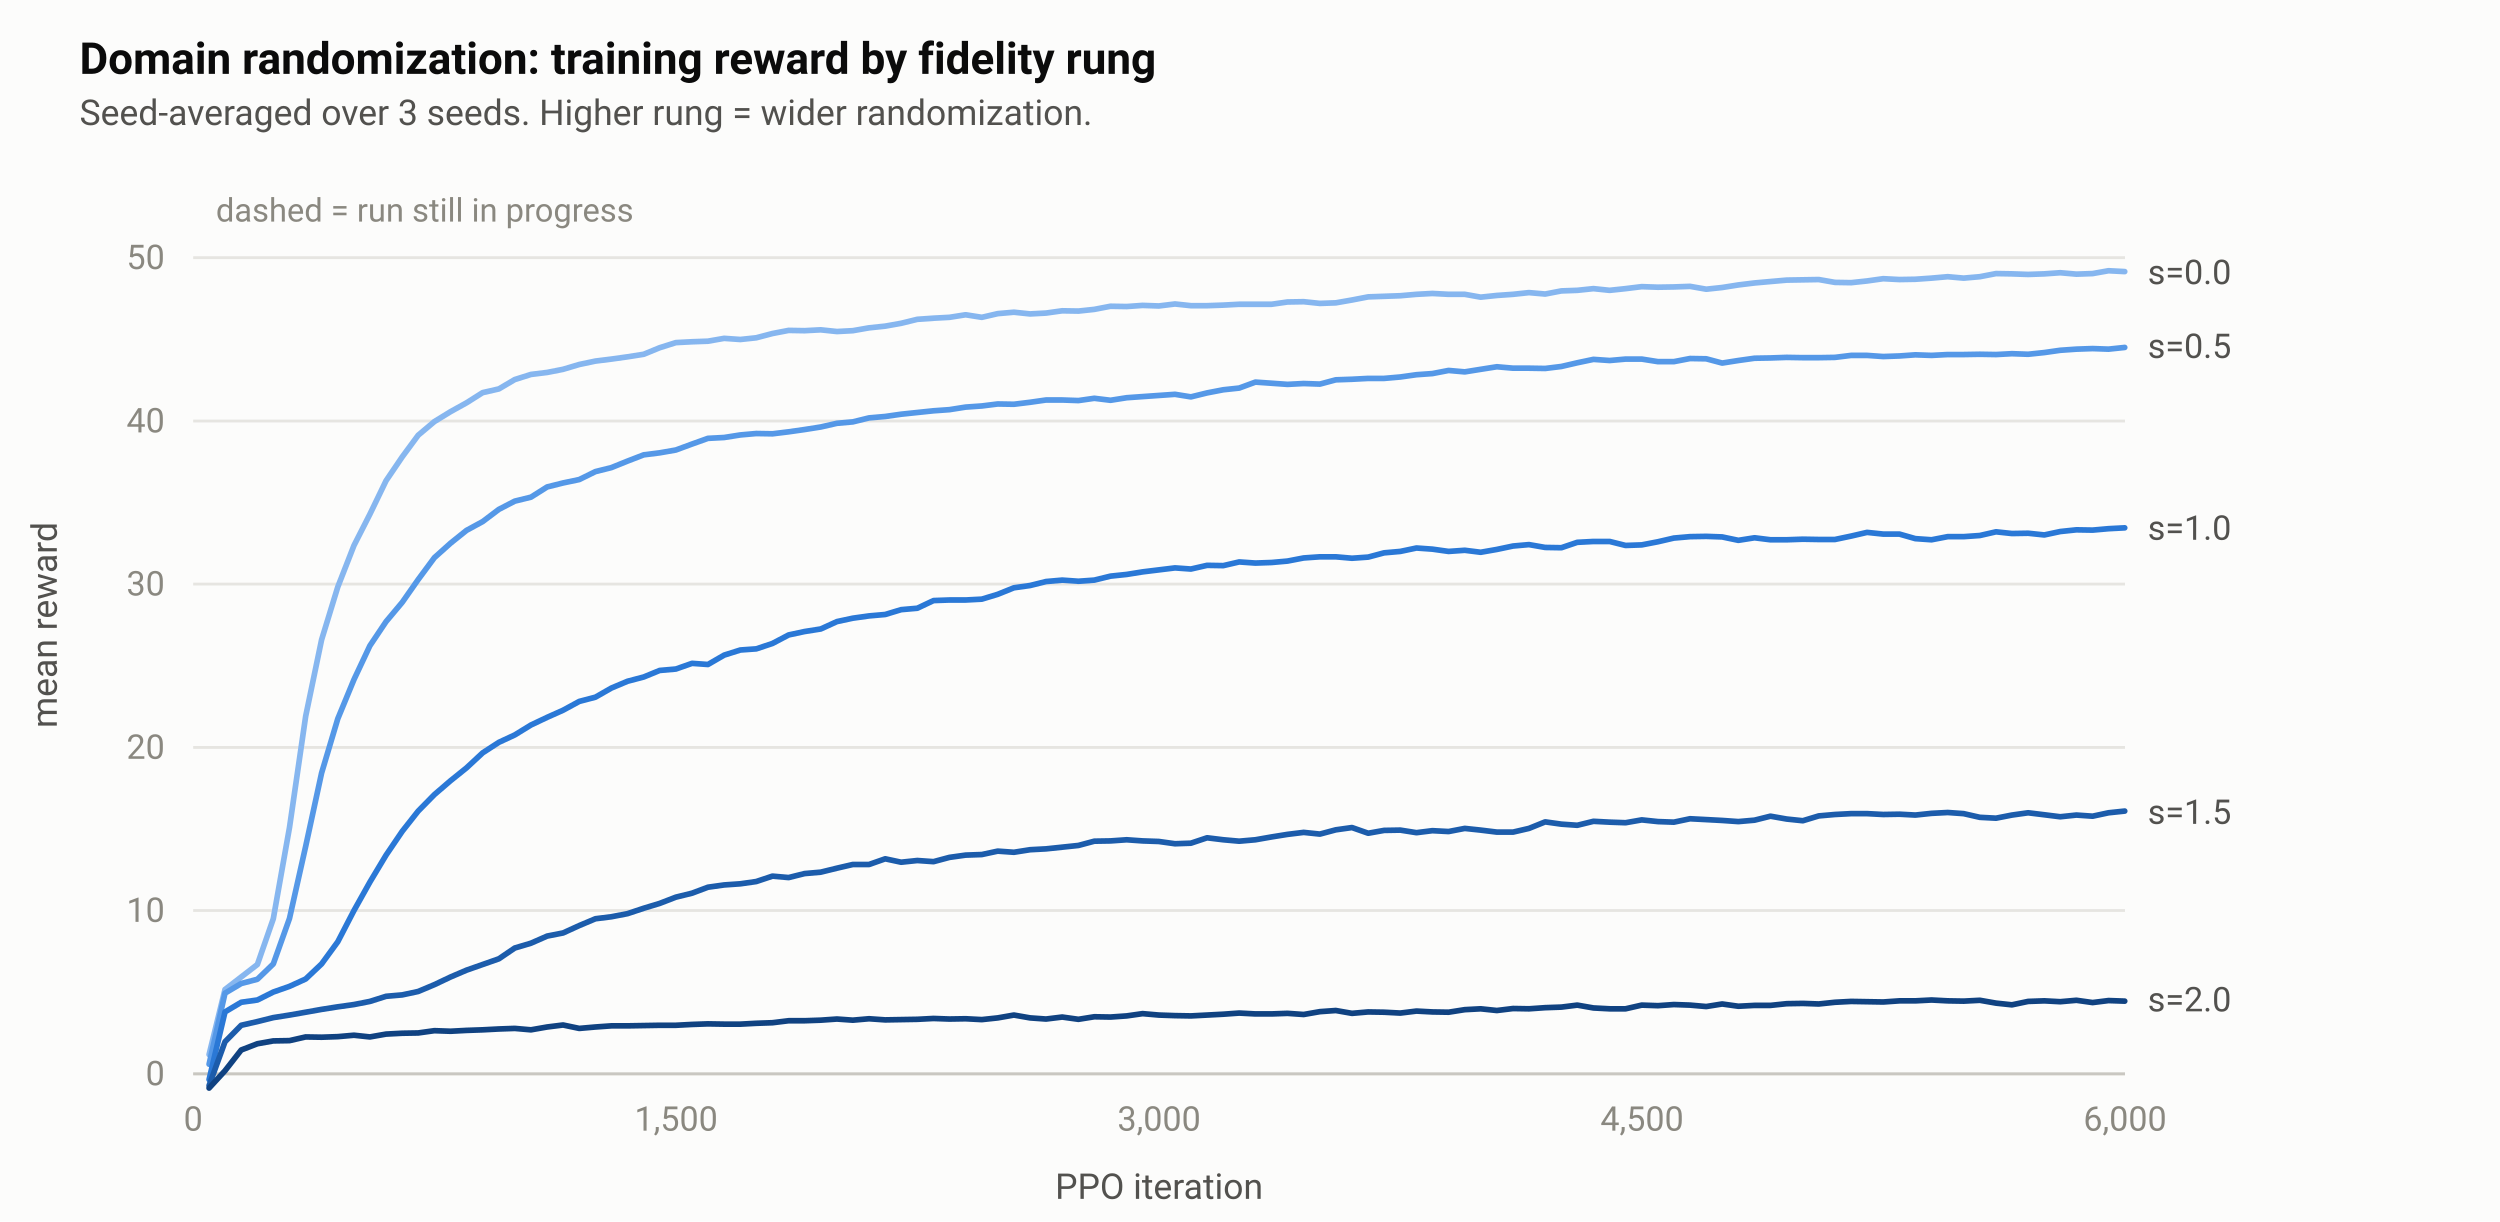
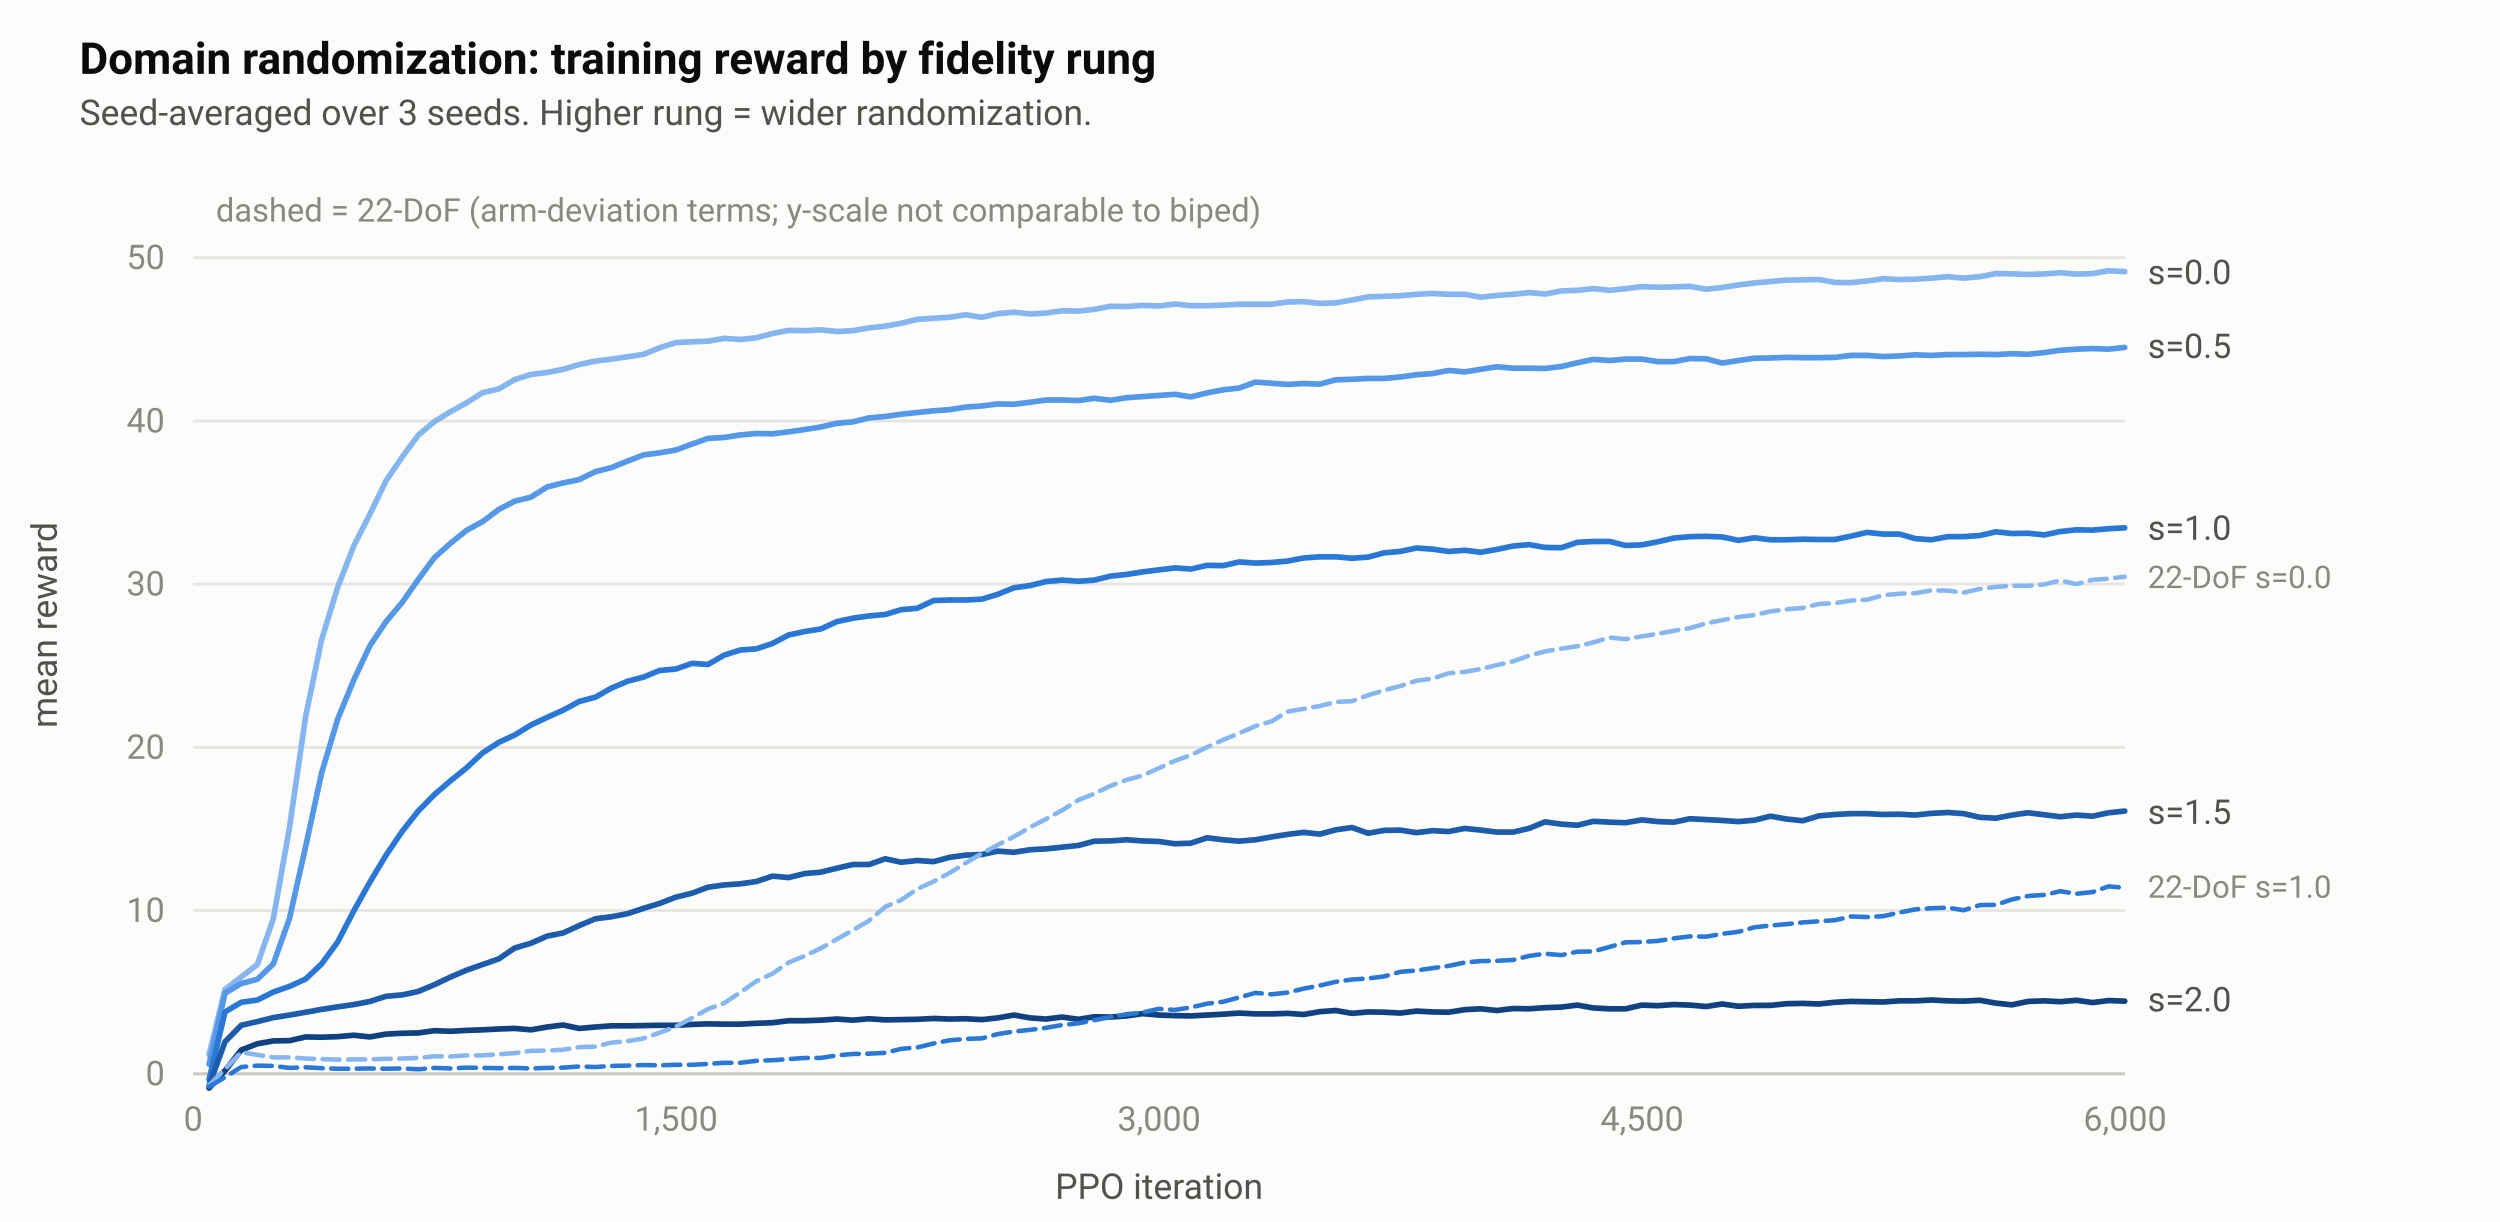
<svg xmlns="http://www.w3.org/2000/svg" width="880" height="430" viewBox="0 0 880 430" role="img">
  <rect width="880" height="430" fill="#fcfcfb" />
  <text x="28" y="26" font-size="15.5" font-weight="600" fill="#0b0b0b" font-family="ui-sans-serif,-apple-system,'Segoe UI',Roboto,Helvetica,Arial,sans-serif">Domain randomization: training reward by fidelity rung</text>
  <text x="28" y="44" font-size="12.5" fill="#52514e" font-family="ui-sans-serif,-apple-system,'Segoe UI',Roboto,Helvetica,Arial,sans-serif">Seed-averaged over 3 seeds. Higher rung = wider randomization.</text>
  <line x1="68" y1="378.0" x2="748" y2="378.0" stroke="#e6e5e1" stroke-width="1" />
  <text x="58" y="382.0" text-anchor="end" font-size="12" fill="#8a8880" font-family="ui-sans-serif,-apple-system,'Segoe UI',Roboto,Helvetica,Arial,sans-serif">0</text>
  <line x1="68" y1="320.5" x2="748" y2="320.5" stroke="#e6e5e1" stroke-width="1" />
  <text x="58" y="324.5" text-anchor="end" font-size="12" fill="#8a8880" font-family="ui-sans-serif,-apple-system,'Segoe UI',Roboto,Helvetica,Arial,sans-serif">10</text>
  <line x1="68" y1="263.1" x2="748" y2="263.1" stroke="#e6e5e1" stroke-width="1" />
  <text x="58" y="267.1" text-anchor="end" font-size="12" fill="#8a8880" font-family="ui-sans-serif,-apple-system,'Segoe UI',Roboto,Helvetica,Arial,sans-serif">20</text>
  <line x1="68" y1="205.6" x2="748" y2="205.6" stroke="#e6e5e1" stroke-width="1" />
  <text x="58" y="209.6" text-anchor="end" font-size="12" fill="#8a8880" font-family="ui-sans-serif,-apple-system,'Segoe UI',Roboto,Helvetica,Arial,sans-serif">30</text>
  <line x1="68" y1="148.2" x2="748" y2="148.2" stroke="#e6e5e1" stroke-width="1" />
  <text x="58" y="152.2" text-anchor="end" font-size="12" fill="#8a8880" font-family="ui-sans-serif,-apple-system,'Segoe UI',Roboto,Helvetica,Arial,sans-serif">40</text>
  <line x1="68" y1="90.7" x2="748" y2="90.7" stroke="#e6e5e1" stroke-width="1" />
  <text x="58" y="94.7" text-anchor="end" font-size="12" fill="#8a8880" font-family="ui-sans-serif,-apple-system,'Segoe UI',Roboto,Helvetica,Arial,sans-serif">50</text>
  <text x="68.0" y="398" text-anchor="middle" font-size="12" fill="#8a8880" font-family="ui-sans-serif,-apple-system,'Segoe UI',Roboto,Helvetica,Arial,sans-serif">0</text>
  <text x="238.0" y="398" text-anchor="middle" font-size="12" fill="#8a8880" font-family="ui-sans-serif,-apple-system,'Segoe UI',Roboto,Helvetica,Arial,sans-serif">1,500</text>
  <text x="408.0" y="398" text-anchor="middle" font-size="12" fill="#8a8880" font-family="ui-sans-serif,-apple-system,'Segoe UI',Roboto,Helvetica,Arial,sans-serif">3,000</text>
  <text x="578.0" y="398" text-anchor="middle" font-size="12" fill="#8a8880" font-family="ui-sans-serif,-apple-system,'Segoe UI',Roboto,Helvetica,Arial,sans-serif">4,500</text>
  <text x="748.0" y="398" text-anchor="middle" font-size="12" fill="#8a8880" font-family="ui-sans-serif,-apple-system,'Segoe UI',Roboto,Helvetica,Arial,sans-serif">6,000</text>
  <line x1="68" y1="378" x2="748" y2="378" stroke="#c9c7c1" stroke-width="1" />
  <text x="408" y="422" text-anchor="middle" font-size="12.5" fill="#52514e" font-family="ui-sans-serif,-apple-system,'Segoe UI',Roboto,Helvetica,Arial,sans-serif">PPO iteration</text>
  <text transform="translate(20,220) rotate(-90)" text-anchor="middle" font-size="12.5" fill="#52514e" font-family="ui-sans-serif,-apple-system,'Segoe UI',Roboto,Helvetica,Arial,sans-serif">mean reward</text>
  <path d="M73.6,371.2 L79.2,348.3 L84.9,343.9 L90.6,339.5 L96.2,323.4 L101.9,291.3 L107.6,252.1 L113.2,225.2 L118.9,206.6 L124.6,192.0 L130.2,181.0 L135.9,169.2 L141.6,160.8 L147.2,153.2 L152.9,148.4 L158.6,144.9 L164.2,141.8 L169.9,138.2 L175.6,136.9 L181.2,133.6 L186.9,131.8 L192.6,131.1 L198.2,130.0 L203.9,128.3 L209.6,127.1 L215.2,126.4 L220.9,125.6 L226.6,124.7 L232.2,122.4 L237.9,120.6 L243.6,120.3 L249.2,120.1 L254.9,119.1 L260.6,119.5 L266.2,118.9 L271.9,117.4 L277.6,116.3 L283.2,116.4 L288.9,116.1 L294.6,116.7 L300.2,116.4 L305.9,115.4 L311.6,114.8 L317.2,113.8 L322.9,112.4 L328.6,112.0 L334.2,111.7 L339.9,110.8 L345.6,111.7 L351.2,110.4 L356.9,109.9 L362.6,110.5 L368.2,110.2 L373.9,109.4 L379.6,109.5 L385.2,108.9 L390.9,107.8 L396.6,107.9 L402.2,107.5 L407.9,107.7 L413.6,107.0 L419.2,107.6 L424.9,107.6 L430.6,107.4 L436.2,107.1 L441.9,107.1 L447.6,107.1 L453.2,106.3 L458.9,106.2 L464.6,106.8 L470.2,106.6 L475.9,105.6 L481.6,104.5 L487.2,104.3 L492.9,104.1 L498.6,103.6 L504.2,103.3 L509.9,103.6 L515.6,103.6 L521.2,104.6 L526.9,104.0 L532.6,103.6 L538.2,103.0 L543.9,103.5 L549.6,102.4 L555.2,102.2 L560.9,101.6 L566.6,102.2 L572.2,101.6 L577.9,100.9 L583.6,101.1 L589.2,101.0 L594.9,100.8 L600.6,101.8 L606.2,101.2 L611.9,100.3 L617.6,99.6 L623.2,99.1 L628.9,98.6 L634.6,98.5 L640.2,98.4 L645.9,99.4 L651.6,99.5 L657.2,98.9 L662.9,98.1 L668.6,98.4 L674.2,98.3 L679.9,97.9 L685.6,97.4 L691.2,97.9 L696.9,97.4 L702.6,96.3 L708.2,96.4 L713.9,96.6 L719.6,96.4 L725.2,96.0 L730.9,96.5 L736.6,96.3 L742.2,95.3 L747.9,95.6" fill="none" stroke="#86b6ef" stroke-width="2" stroke-linejoin="round" stroke-linecap="round" opacity="1.0" />
  <text x="756" y="100" font-size="12" fill="#52514e" font-family="ui-sans-serif,-apple-system,'Segoe UI',Roboto,Helvetica,Arial,sans-serif">s=0.0</text>
  <path d="M73.6,374.6 L79.2,349.6 L84.9,346.2 L90.6,344.7 L96.2,339.3 L101.9,323.3 L107.6,297.9 L113.2,272.1 L118.9,253.0 L124.6,239.2 L130.2,227.3 L135.9,218.8 L141.6,212.0 L147.2,204.0 L152.9,196.3 L158.6,191.2 L164.2,186.7 L169.9,183.6 L175.6,179.3 L181.2,176.4 L186.9,175.0 L192.6,171.4 L198.2,170.0 L203.9,168.8 L209.6,166.0 L215.2,164.6 L220.9,162.3 L226.6,160.1 L232.2,159.4 L237.9,158.4 L243.6,156.3 L249.2,154.3 L254.9,154.0 L260.6,153.1 L266.2,152.6 L271.9,152.7 L277.6,152.0 L283.2,151.2 L288.9,150.3 L294.6,149.0 L300.2,148.5 L305.9,147.1 L311.6,146.6 L317.2,145.8 L322.9,145.2 L328.6,144.6 L334.2,144.2 L339.9,143.3 L345.6,142.9 L351.2,142.2 L356.9,142.3 L362.6,141.6 L368.2,140.8 L373.9,140.8 L379.6,141.0 L385.2,140.2 L390.9,140.9 L396.6,140.0 L402.2,139.6 L407.9,139.2 L413.6,138.8 L419.2,139.7 L424.9,138.3 L430.6,137.2 L436.2,136.6 L441.9,134.5 L447.6,134.9 L453.2,135.3 L458.9,135.0 L464.6,135.2 L470.2,133.7 L475.9,133.5 L481.6,133.2 L487.2,133.2 L492.9,132.7 L498.6,131.9 L504.2,131.5 L509.9,130.4 L515.6,130.9 L521.2,130.0 L526.9,129.1 L532.6,129.6 L538.2,129.6 L543.9,129.7 L549.6,129.0 L555.2,127.7 L560.9,126.5 L566.6,126.9 L572.2,126.4 L577.9,126.4 L583.6,127.3 L589.2,127.3 L594.9,126.2 L600.6,126.3 L606.2,127.8 L611.9,126.9 L617.6,126.1 L623.2,126.0 L628.9,125.8 L634.6,125.9 L640.2,125.9 L645.9,125.8 L651.6,125.1 L657.2,125.1 L662.9,125.5 L668.6,125.3 L674.2,124.9 L679.9,125.1 L685.6,124.8 L691.2,124.8 L696.9,124.7 L702.6,124.8 L708.2,124.5 L713.9,124.7 L719.6,124.1 L725.2,123.3 L730.9,122.9 L736.6,122.7 L742.2,122.9 L747.9,122.3" fill="none" stroke="#5598e7" stroke-width="2" stroke-linejoin="round" stroke-linecap="round" opacity="1.0" />
  <text x="756" y="126" font-size="12" fill="#52514e" font-family="ui-sans-serif,-apple-system,'Segoe UI',Roboto,Helvetica,Arial,sans-serif">s=0.5</text>
  <path d="M73.6,380.0 L79.2,356.2 L84.9,352.8 L90.6,352.0 L96.2,349.2 L101.9,347.2 L107.6,344.6 L113.2,339.3 L118.9,331.5 L124.6,320.5 L130.2,310.5 L135.9,301.0 L141.6,292.6 L147.2,285.5 L152.9,279.7 L158.6,274.8 L164.2,270.3 L169.9,265.0 L175.6,261.3 L181.2,258.7 L186.9,255.2 L192.6,252.5 L198.2,250.0 L203.9,246.9 L209.6,245.4 L215.2,242.2 L220.9,239.8 L226.6,238.3 L232.2,236.0 L237.9,235.5 L243.6,233.5 L249.2,233.9 L254.9,230.6 L260.6,228.8 L266.2,228.4 L271.9,226.5 L277.6,223.5 L283.2,222.3 L288.9,221.4 L294.6,218.8 L300.2,217.6 L305.9,216.8 L311.6,216.3 L317.2,214.6 L322.9,214.1 L328.6,211.4 L334.2,211.2 L339.9,211.2 L345.6,210.9 L351.2,209.2 L356.9,206.9 L362.6,206.1 L368.2,204.7 L373.9,204.2 L379.6,204.6 L385.2,204.2 L390.9,202.8 L396.6,202.2 L402.2,201.3 L407.9,200.6 L413.6,199.9 L419.2,200.3 L424.9,199.0 L430.6,199.1 L436.2,197.8 L441.9,198.2 L447.6,198.0 L453.2,197.5 L458.9,196.4 L464.6,196.0 L470.2,196.0 L475.9,196.5 L481.6,196.1 L487.2,194.6 L492.9,194.1 L498.6,192.9 L504.2,193.3 L509.9,194.1 L515.6,193.7 L521.2,194.4 L526.9,193.4 L532.6,192.2 L538.2,191.7 L543.9,192.7 L549.6,192.8 L555.2,190.9 L560.9,190.6 L566.6,190.6 L572.2,192.0 L577.9,191.8 L583.6,190.7 L589.2,189.4 L594.9,188.9 L600.6,188.8 L606.2,189.0 L611.9,190.2 L617.6,189.3 L623.2,190.0 L628.9,190.0 L634.6,189.8 L640.2,189.9 L645.9,189.9 L651.6,188.7 L657.2,187.4 L662.9,188.0 L668.6,188.0 L674.2,189.6 L679.9,190.0 L685.6,188.9 L691.2,188.9 L696.9,188.5 L702.6,187.2 L708.2,187.8 L713.9,187.7 L719.6,188.3 L725.2,187.1 L730.9,186.5 L736.6,186.6 L742.2,186.1 L747.9,185.8" fill="none" stroke="#2a78d6" stroke-width="2" stroke-linejoin="round" stroke-linecap="round" opacity="1.0" />
  <text x="756" y="190" font-size="12" fill="#52514e" font-family="ui-sans-serif,-apple-system,'Segoe UI',Roboto,Helvetica,Arial,sans-serif">s=1.0</text>
  <path d="M73.6,382.1 L79.2,366.7 L84.9,360.9 L90.6,359.6 L96.2,358.2 L101.9,357.3 L107.6,356.3 L113.2,355.3 L118.9,354.4 L124.6,353.6 L130.2,352.5 L135.9,350.7 L141.6,350.2 L147.2,349.0 L152.9,346.6 L158.6,343.9 L164.2,341.5 L169.9,339.5 L175.6,337.5 L181.2,333.7 L186.9,332.0 L192.6,329.5 L198.2,328.4 L203.9,325.8 L209.6,323.4 L215.2,322.7 L220.9,321.6 L226.6,319.7 L232.2,318.0 L237.9,315.8 L243.6,314.4 L249.2,312.3 L254.9,311.5 L260.6,311.1 L266.2,310.3 L271.9,308.4 L277.6,308.9 L283.2,307.5 L288.9,307.0 L294.6,305.6 L300.2,304.3 L305.9,304.3 L311.6,302.3 L317.2,303.5 L322.9,302.9 L328.6,303.3 L334.2,301.8 L339.9,301.0 L345.6,300.8 L351.2,299.6 L356.9,300.0 L362.6,299.1 L368.2,298.8 L373.9,298.2 L379.6,297.6 L385.2,296.1 L390.9,296.0 L396.6,295.6 L402.2,296.0 L407.9,296.2 L413.6,297.0 L419.2,296.8 L424.9,294.9 L430.6,295.6 L436.2,296.1 L441.9,295.6 L447.6,294.6 L453.2,293.7 L458.9,293.0 L464.6,293.6 L470.2,292.1 L475.9,291.3 L481.6,293.3 L487.2,292.3 L492.9,292.2 L498.6,293.1 L504.2,292.4 L509.9,292.7 L515.6,291.6 L521.2,292.2 L526.9,292.9 L532.6,292.9 L538.2,291.6 L543.9,289.3 L549.6,290.1 L555.2,290.5 L560.9,289.1 L566.6,289.4 L572.2,289.6 L577.9,288.6 L583.6,289.2 L589.2,289.4 L594.9,288.2 L600.6,288.5 L606.2,288.8 L611.9,289.2 L617.6,288.7 L623.2,287.3 L628.9,288.3 L634.6,288.9 L640.2,287.2 L645.9,286.7 L651.6,286.4 L657.2,286.4 L662.9,286.7 L668.6,286.6 L674.2,286.9 L679.9,286.3 L685.6,286.0 L691.2,286.4 L696.9,287.7 L702.6,288.0 L708.2,286.9 L713.9,286.1 L719.6,286.8 L725.2,287.5 L730.9,286.9 L736.6,287.3 L742.2,286.1 L747.9,285.5" fill="none" stroke="#1c5cab" stroke-width="2" stroke-linejoin="round" stroke-linecap="round" opacity="1.0" />
  <text x="756" y="290" font-size="12" fill="#52514e" font-family="ui-sans-serif,-apple-system,'Segoe UI',Roboto,Helvetica,Arial,sans-serif">s=1.5</text>
  <path d="M73.6,383.0 L79.2,376.9 L84.9,369.6 L90.6,367.4 L96.2,366.4 L101.9,366.3 L107.6,365.0 L113.2,365.1 L118.9,364.9 L124.6,364.4 L130.2,365.0 L135.9,364.0 L141.6,363.7 L147.2,363.6 L152.9,362.8 L158.6,363.0 L164.2,362.7 L169.9,362.5 L175.6,362.2 L181.2,362.0 L186.9,362.5 L192.6,361.5 L198.2,360.8 L203.9,362.0 L209.6,361.5 L215.2,361.1 L220.9,361.1 L226.6,361.0 L232.2,360.9 L237.9,360.9 L243.6,360.6 L249.2,360.4 L254.9,360.5 L260.6,360.5 L266.2,360.2 L271.9,360.0 L277.6,359.3 L283.2,359.3 L288.9,359.1 L294.6,358.7 L300.2,359.1 L305.9,358.6 L311.6,359.0 L317.2,358.9 L322.9,358.8 L328.6,358.5 L334.2,358.7 L339.9,358.6 L345.6,358.9 L351.2,358.3 L356.9,357.3 L362.6,358.3 L368.2,358.7 L373.9,358.0 L379.6,358.8 L385.2,357.9 L390.9,358.0 L396.6,357.6 L402.2,356.8 L407.9,357.3 L413.6,357.5 L419.2,357.6 L424.9,357.3 L430.6,357.0 L436.2,356.6 L441.9,356.9 L447.6,356.9 L453.2,356.7 L458.9,357.1 L464.6,356.1 L470.2,355.7 L475.9,356.7 L481.6,356.2 L487.2,356.3 L492.9,356.6 L498.6,355.9 L504.2,356.2 L509.9,356.3 L515.6,355.4 L521.2,355.1 L526.9,355.7 L532.6,355.0 L538.2,355.1 L543.9,354.7 L549.6,354.5 L555.2,353.8 L560.9,354.8 L566.6,355.1 L572.2,355.1 L577.9,353.8 L583.6,354.0 L589.2,353.6 L594.9,353.8 L600.6,354.3 L606.2,353.4 L611.9,354.2 L617.6,353.9 L623.2,353.9 L628.9,353.3 L634.6,353.2 L640.2,353.4 L645.9,352.8 L651.6,352.5 L657.2,352.6 L662.9,352.7 L668.6,352.3 L674.2,352.3 L679.9,352.0 L685.6,352.3 L691.2,352.4 L696.9,352.1 L702.6,353.1 L708.2,353.7 L713.9,352.5 L719.6,352.3 L725.2,352.6 L730.9,352.1 L736.6,352.9 L742.2,352.2 L747.9,352.4" fill="none" stroke="#104281" stroke-width="2" stroke-linejoin="round" stroke-linecap="round" opacity="1.0" />
  <text x="756" y="356" font-size="12" fill="#52514e" font-family="ui-sans-serif,-apple-system,'Segoe UI',Roboto,Helvetica,Arial,sans-serif">s=2.0</text>
-   <text x="76" y="78" font-size="11.5" fill="#8a8880" font-family="ui-sans-serif,-apple-system,'Segoe UI',Roboto,Helvetica,Arial,sans-serif">dashed = run still in progress</text>
+   <text x="76" y="78" font-size="11.5" fill="#8a8880" font-family="ui-sans-serif,-apple-system,'Segoe UI',Roboto,Helvetica,Arial,sans-serif">dashed = 22-DoF (arm-deviation terms; y-scale not comparable to biped)</text>
+   <path d="M73.6,382.0 L79.2,376.3 L84.9,370.4 L90.6,371.3 L96.2,372.2 L101.9,372.2 L107.6,372.6 L113.2,372.8 L118.9,373.0 L124.6,372.9 L130.2,372.9 L135.9,372.7 L141.6,372.6 L147.2,372.4 L152.9,371.8 L158.6,371.9 L164.2,371.5 L169.9,371.5 L175.6,371.1 L181.2,370.7 L186.9,369.9 L192.6,369.8 L198.2,369.5 L203.9,368.6 L209.6,368.4 L215.2,367.0 L220.9,366.5 L226.6,365.5 L232.2,363.5 L237.9,361.4 L243.6,358.3 L249.2,355.2 L254.9,353.1 L260.6,349.3 L266.2,345.4 L271.9,342.7 L277.6,338.8 L283.2,336.5 L288.9,333.8 L294.6,330.6 L300.2,327.4 L305.9,324.1 L311.6,319.2 L317.2,316.8 L322.9,312.9 L328.6,310.3 L334.2,307.3 L339.9,303.8 L345.6,300.4 L351.2,297.4 L356.9,294.5 L362.6,291.2 L368.2,288.3 L373.9,285.2 L379.6,281.6 L385.2,279.4 L390.9,276.6 L396.6,274.5 L402.2,273.0 L407.9,270.4 L413.6,267.8 L419.2,265.8 L424.9,263.0 L430.6,260.4 L436.2,258.1 L441.9,255.6 L447.6,253.9 L453.2,250.5 L458.9,249.5 L464.6,248.5 L470.2,247.1 L475.9,246.8 L481.6,244.7 L487.2,243.0 L492.9,241.5 L498.6,239.6 L504.2,238.9 L509.9,237.0 L515.6,236.5 L521.2,235.5 L526.9,234.1 L532.6,232.8 L538.2,230.8 L543.9,229.3 L549.6,228.3 L555.2,227.5 L560.9,226.1 L566.6,224.4 L572.2,225.0 L577.9,224.0 L583.6,223.1 L589.2,222.0 L594.9,221.1 L600.6,219.4 L606.2,218.3 L611.9,217.2 L617.6,216.5 L623.2,215.2 L628.9,214.5 L634.6,214.0 L640.2,212.6 L645.9,212.3 L651.6,211.4 L657.2,211.1 L662.9,209.5 L668.6,209.0 L674.2,208.8 L679.9,207.8 L685.6,207.9 L691.2,208.6 L696.9,207.3 L702.6,206.6 L708.2,206.2 L713.9,206.2 L719.6,205.7 L725.2,204.3 L730.9,205.6 L736.6,204.1 L742.2,203.7 L747.9,203.0" fill="none" stroke="#86b6ef" stroke-width="1.6" stroke-linejoin="round" stroke-linecap="round" opacity="1.0" stroke-dasharray="6 3" />
+   <text x="756" y="207" font-size="11" fill="#8a8880" font-family="ui-sans-serif,-apple-system,'Segoe UI',Roboto,Helvetica,Arial,sans-serif">22-DoF s=0.0</text>
+   <path d="M73.6,382.5 L79.2,379.2 L84.9,375.6 L90.6,375.1 L96.2,375.2 L101.9,375.9 L107.6,375.7 L113.2,376.0 L118.9,376.2 L124.6,376.2 L130.2,376.1 L135.9,376.2 L141.6,376.1 L147.2,376.4 L152.9,375.9 L158.6,376.1 L164.2,375.8 L169.9,375.9 L175.6,376.0 L181.2,375.9 L186.9,376.1 L192.6,375.9 L198.2,375.8 L203.9,375.4 L209.6,375.6 L215.2,375.2 L220.9,375.1 L226.6,374.9 L232.2,375.0 L237.9,374.8 L243.6,374.8 L249.2,374.5 L254.9,374.1 L260.6,374.1 L266.2,373.4 L271.9,373.2 L277.6,372.8 L283.2,372.4 L288.9,372.4 L294.6,371.5 L300.2,371.0 L305.9,370.9 L311.6,370.6 L317.2,369.2 L322.9,368.7 L328.6,367.3 L334.2,366.2 L339.9,365.7 L345.6,365.5 L351.2,364.0 L356.9,363.1 L362.6,362.5 L368.2,361.8 L373.9,360.8 L379.6,360.2 L385.2,359.1 L390.9,358.0 L396.6,357.0 L402.2,356.4 L407.9,355.1 L413.6,355.5 L419.2,354.6 L424.9,353.3 L430.6,352.6 L436.2,351.1 L441.9,349.5 L447.6,350.0 L453.2,349.4 L458.9,348.0 L464.6,346.9 L470.2,345.6 L475.9,344.8 L481.6,344.4 L487.2,343.7 L492.9,342.1 L498.6,341.6 L504.2,340.8 L509.9,340.0 L515.6,338.8 L521.2,338.3 L526.9,338.2 L532.6,337.9 L538.2,336.5 L543.9,335.7 L549.6,336.2 L555.2,335.0 L560.9,334.9 L566.6,333.3 L572.2,331.7 L577.9,331.6 L583.6,331.2 L589.2,330.3 L594.9,329.6 L600.6,329.7 L606.2,328.7 L611.9,328.0 L617.6,326.4 L623.2,325.8 L628.9,325.3 L634.6,324.7 L640.2,324.3 L645.9,323.9 L651.6,322.6 L657.2,322.8 L662.9,322.5 L668.6,321.2 L674.2,320.1 L679.9,319.7 L685.6,319.5 L691.2,320.4 L696.9,318.6 L702.6,318.5 L708.2,316.6 L713.9,315.4 L719.6,315.0 L725.2,313.7 L730.9,314.6 L736.6,314.0 L742.2,312.0 L747.9,312.5" fill="none" stroke="#2a78d6" stroke-width="1.6" stroke-linejoin="round" stroke-linecap="round" opacity="1.0" stroke-dasharray="6 3" />
+   <text x="756" y="316" font-size="11" fill="#8a8880" font-family="ui-sans-serif,-apple-system,'Segoe UI',Roboto,Helvetica,Arial,sans-serif">22-DoF s=1.0</text>
</svg>
